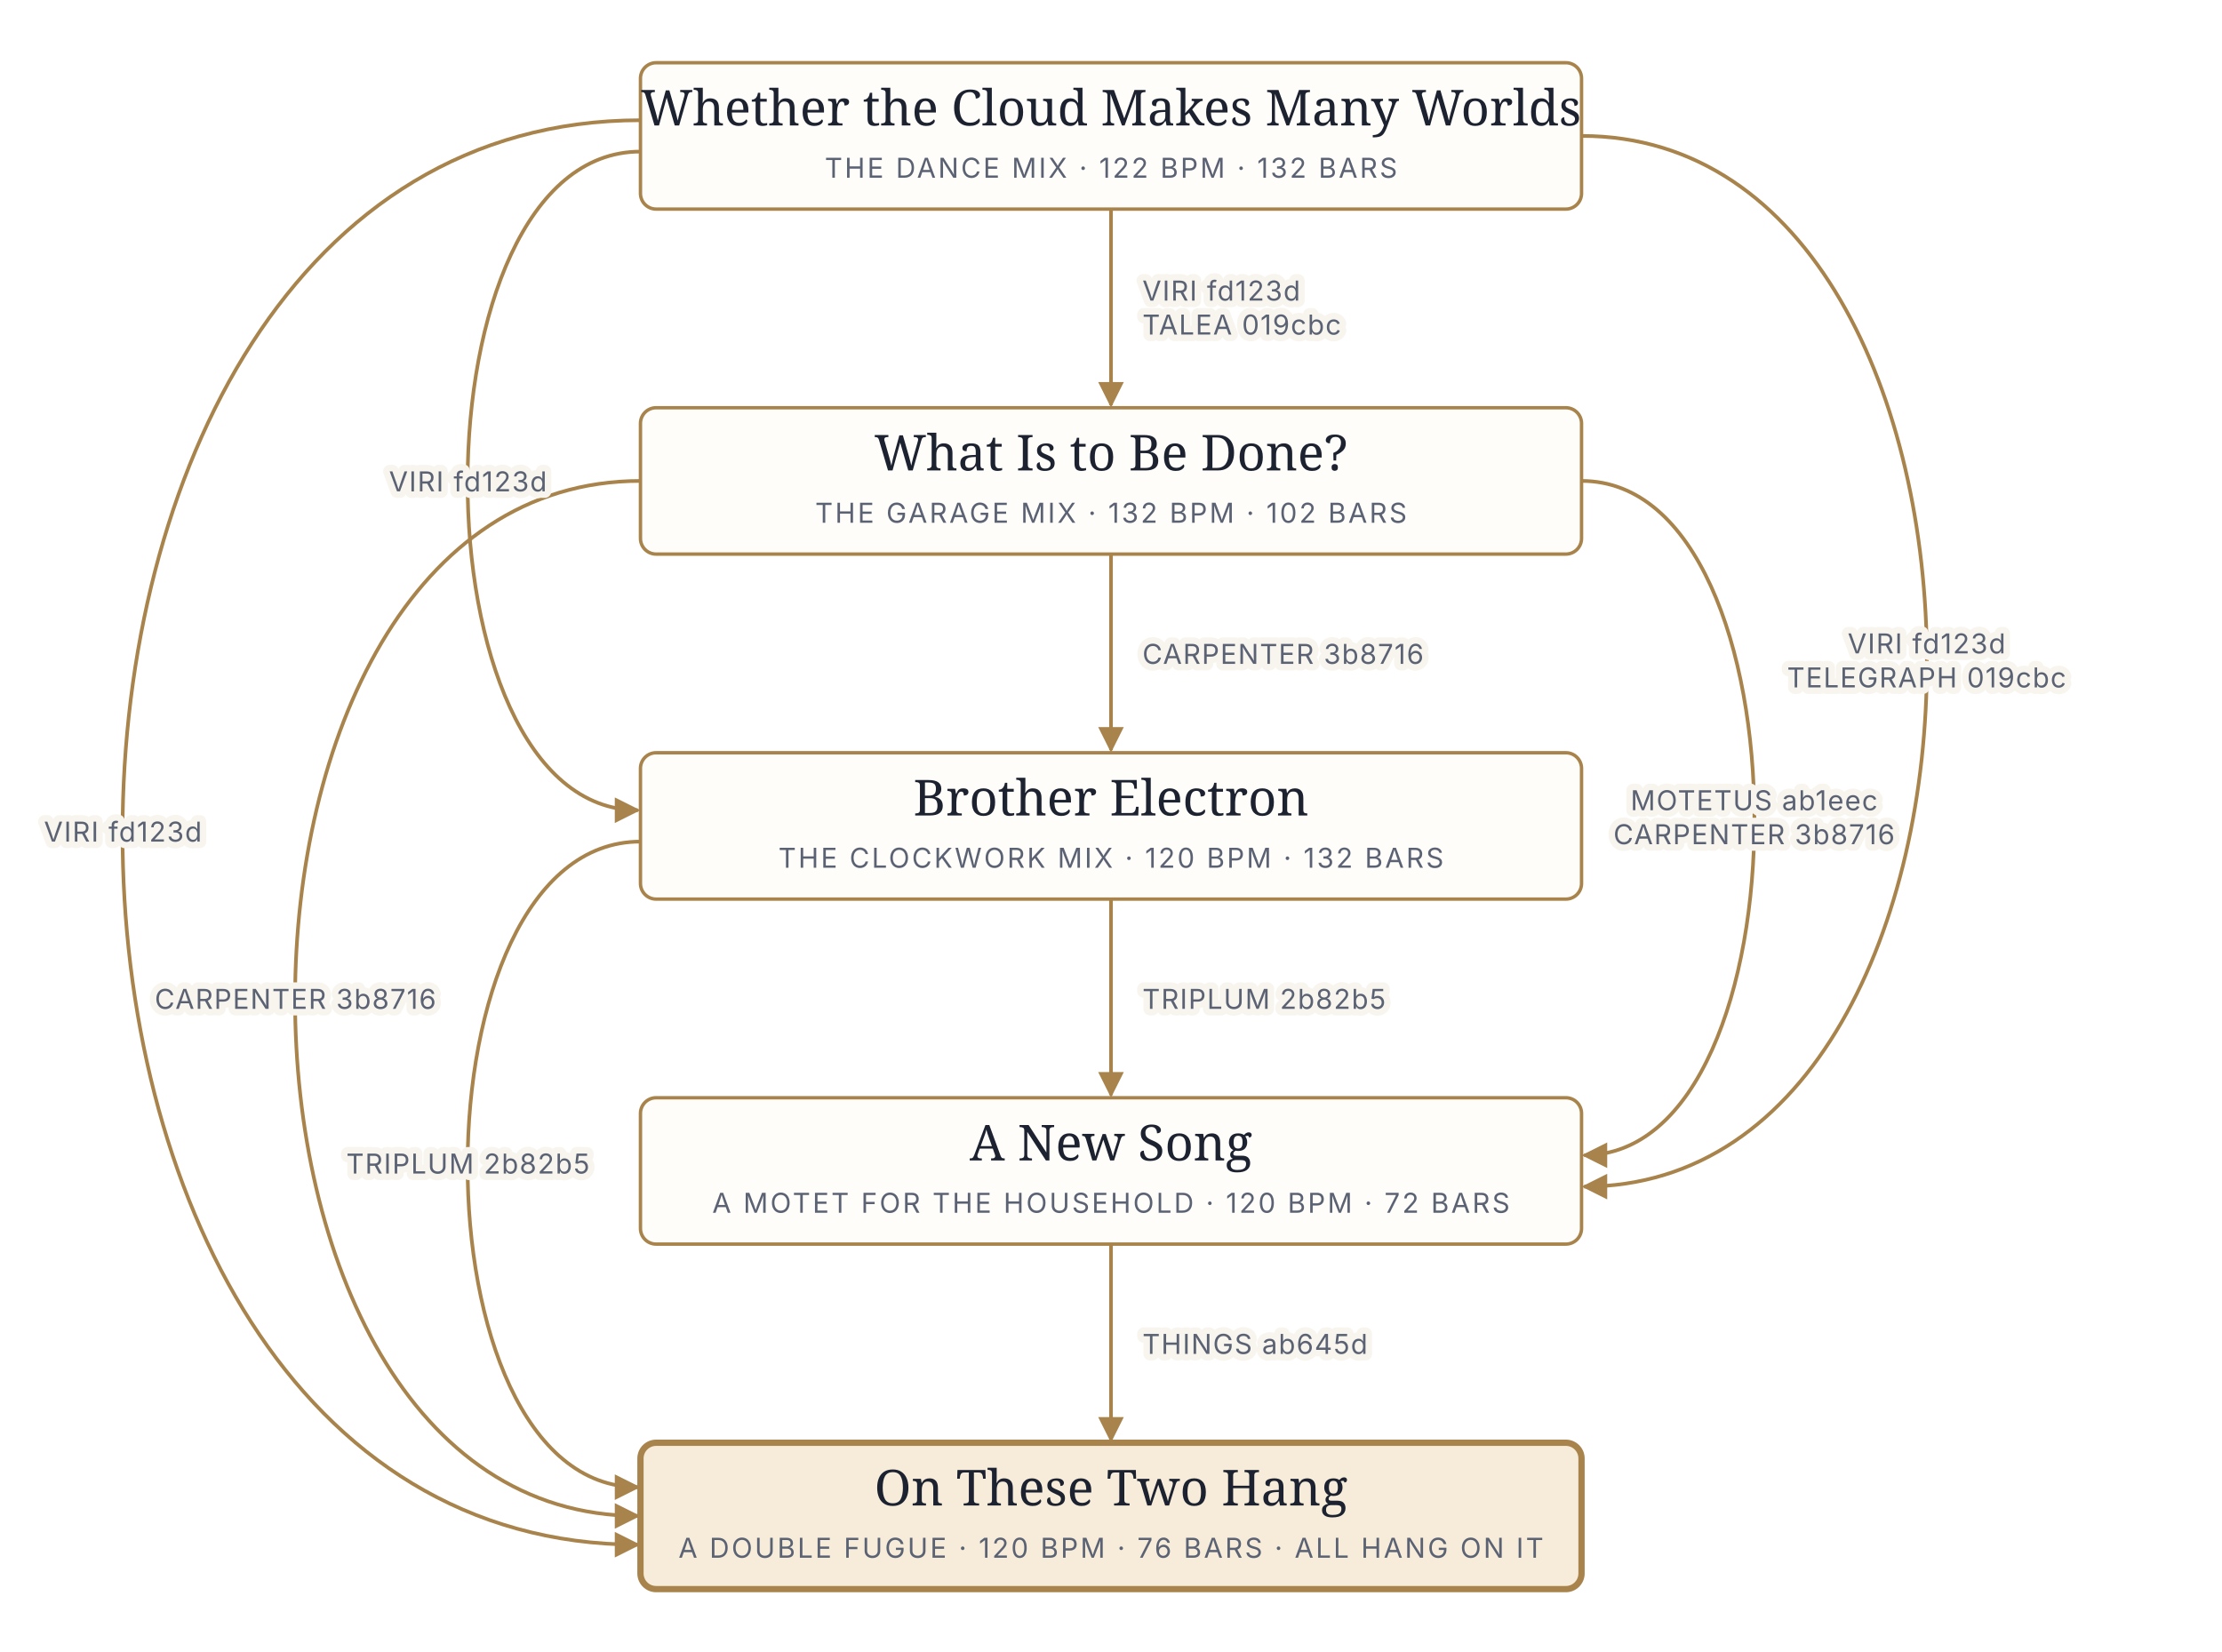
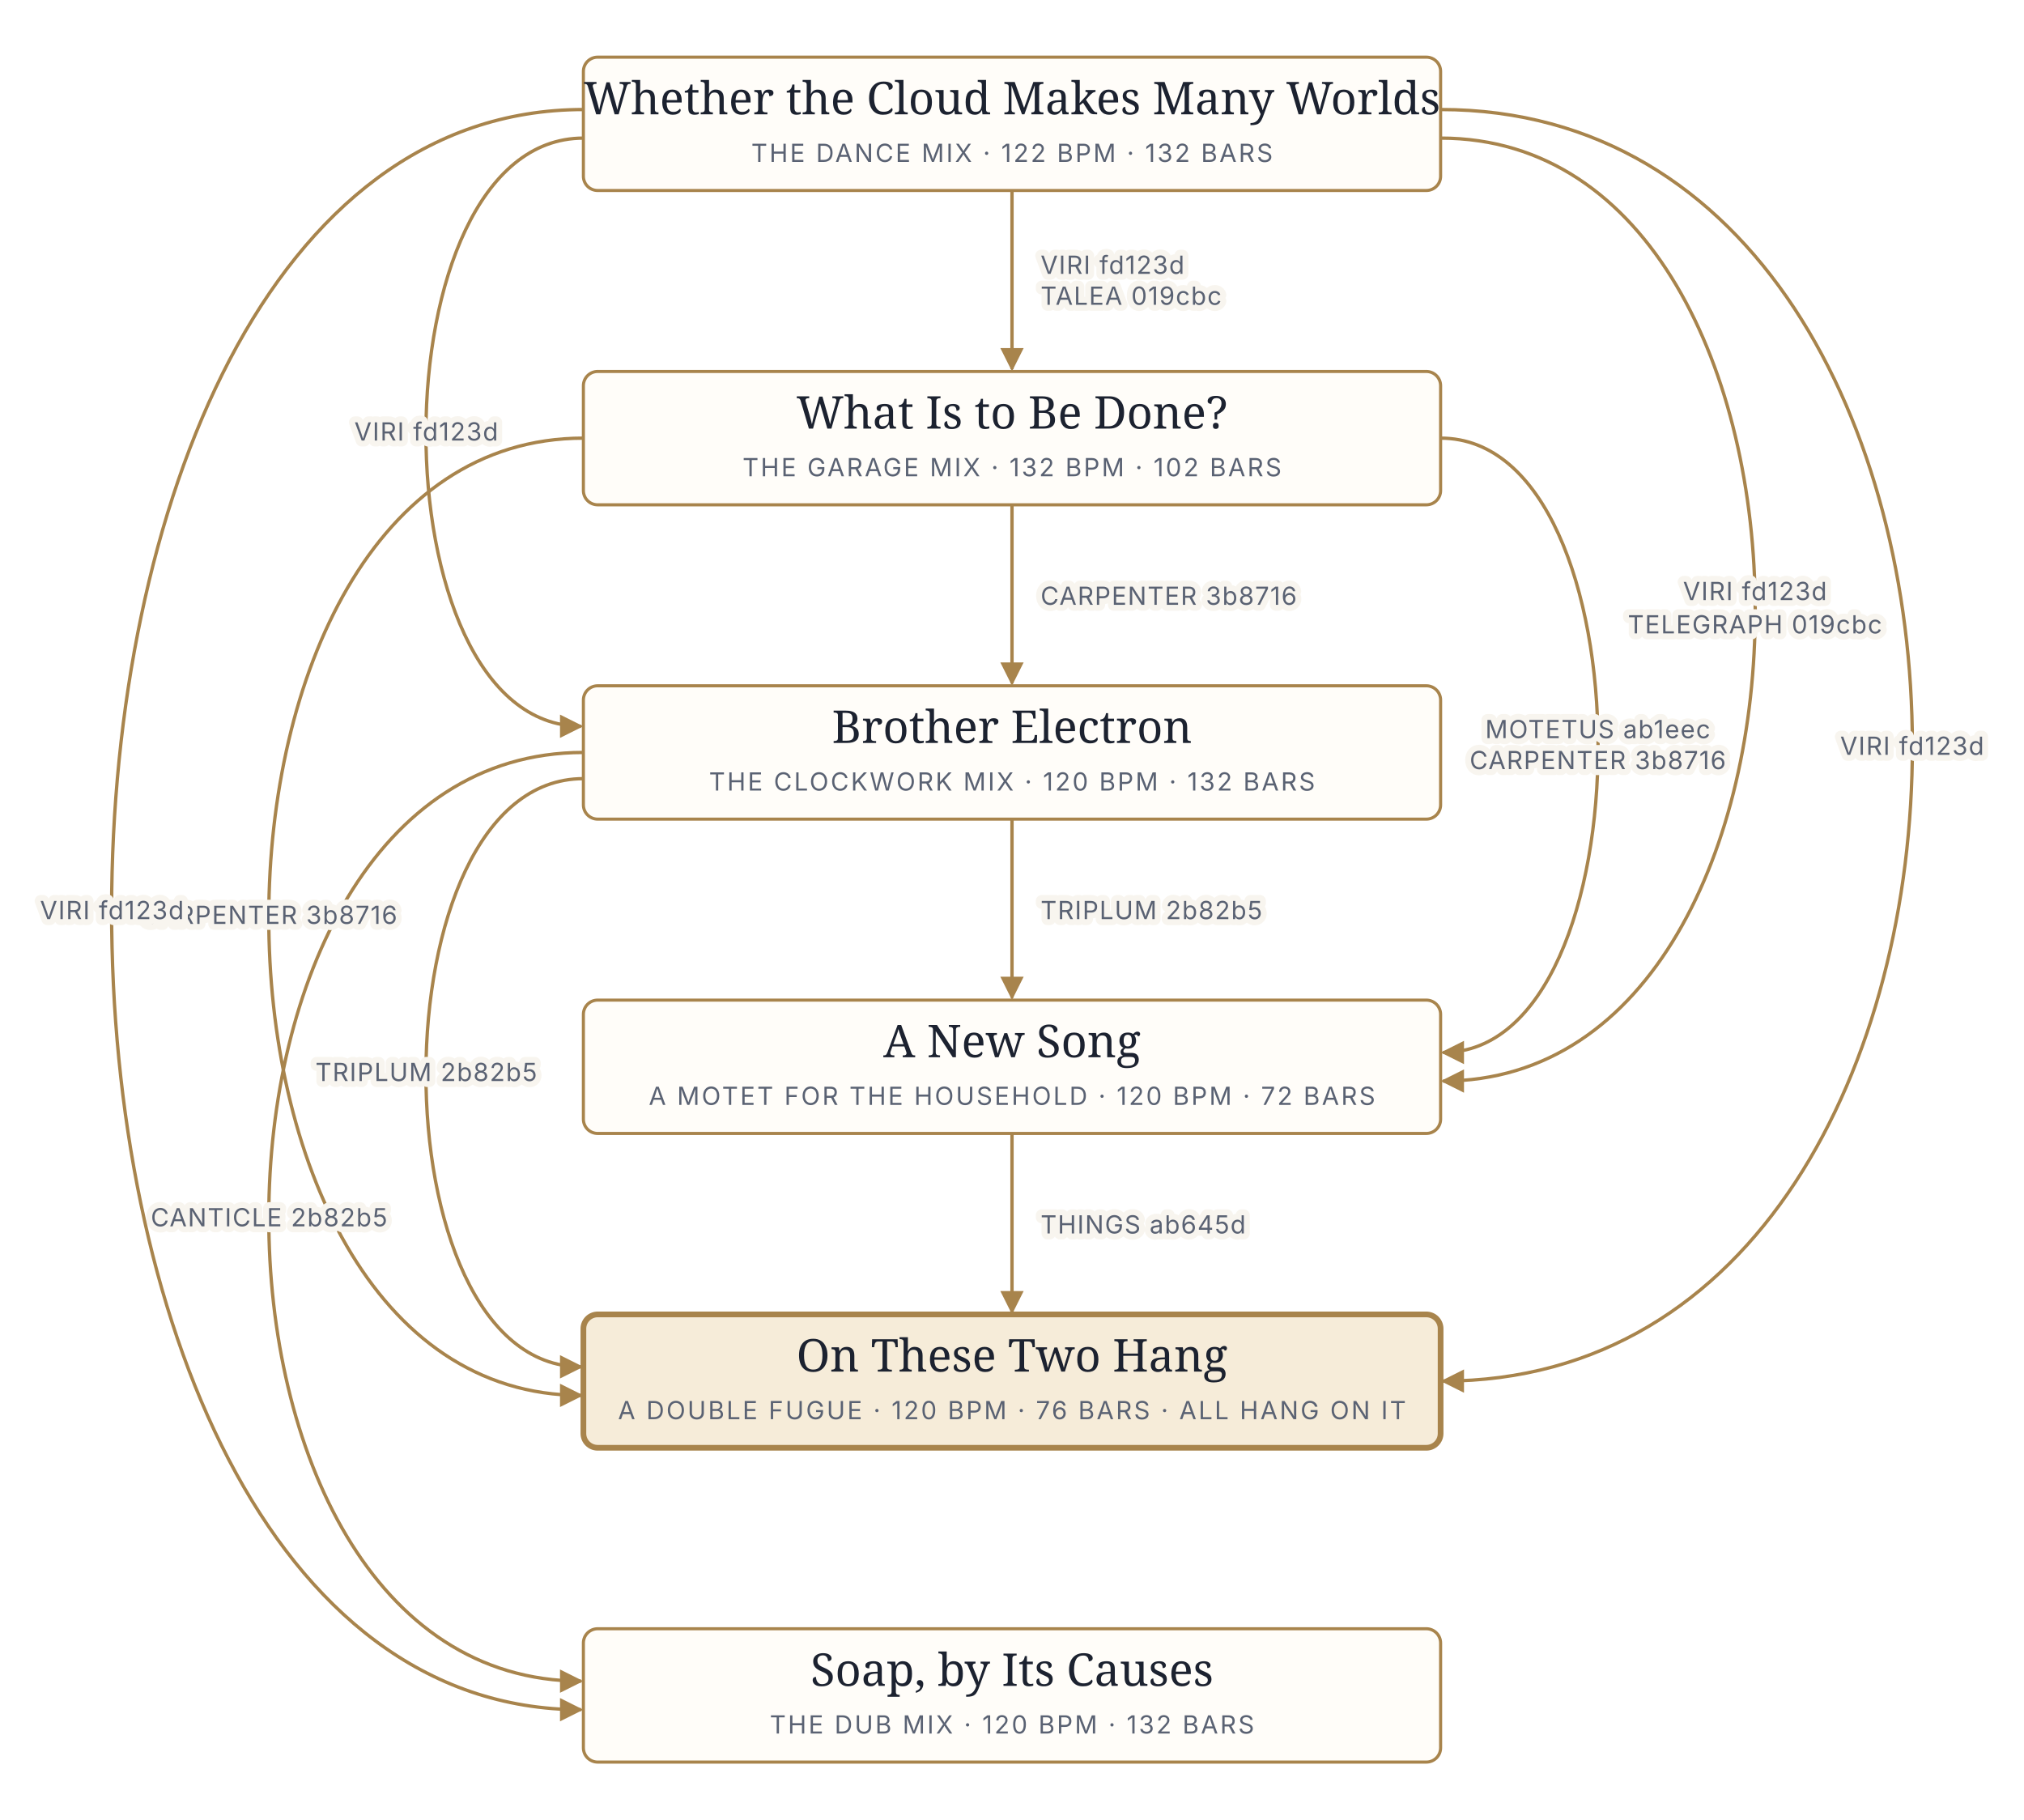
- <svg xmlns="http://www.w3.org/2000/svg" viewBox="0 0 850 632" width="850" height="632" class="family-svg" role="img" aria-labelledby="ft-t ft-d" font-family="Inter, system-ui, sans-serif">
+ <svg xmlns="http://www.w3.org/2000/svg" viewBox="0 0 850 764" width="850" height="764" class="family-svg" role="img" aria-labelledby="ft-t ft-d" font-family="Inter, system-ui, sans-serif">
  <defs>
    <marker id="ft-a" viewBox="0 0 10 10" refX="9" refY="5" markerWidth="7" markerHeight="7" orient="auto-start-reverse">
      <path d="M0 0L10 5L0 10z" fill="#a8844c" />
    </marker>
  </defs>
  <path d="M425 80V155" fill="none" stroke="#a8844c" stroke-width="1.4" marker-end="url(#ft-a)" />
  <path d="M425 212V287" fill="none" stroke="#a8844c" stroke-width="1.4" marker-end="url(#ft-a)" />
  <path d="M425 344V419" fill="none" stroke="#a8844c" stroke-width="1.4" marker-end="url(#ft-a)" />
  <path d="M425 476V551" fill="none" stroke="#a8844c" stroke-width="1.4" marker-end="url(#ft-a)" />
-   <path d="M245 58C157 58,157 310,244 310" fill="none" stroke="#a8844c" stroke-width="1.4" marker-end="url(#ft-a)" />
-   <path d="M245 322C157 322,157 569,244 569" fill="none" stroke="#a8844c" stroke-width="1.4" marker-end="url(#ft-a)" />
-   <path d="M245 184C69 184,69 580,244 580" fill="none" stroke="#a8844c" stroke-width="1.4" marker-end="url(#ft-a)" />
-   <path d="M245 46C-19 46,-19 591,244 591" fill="none" stroke="#a8844c" stroke-width="1.4" marker-end="url(#ft-a)" />
+   <path d="M245 58C157 58,157 305,244 305" fill="none" stroke="#a8844c" stroke-width="1.4" marker-end="url(#ft-a)" />
+   <path d="M245 327C157 327,157 574,244 574" fill="none" stroke="#a8844c" stroke-width="1.4" marker-end="url(#ft-a)" />
+   <path d="M245 184C69 184,69 586,244 586" fill="none" stroke="#a8844c" stroke-width="1.4" marker-end="url(#ft-a)" />
+   <path d="M245 316C69 316,69 706,244 706" fill="none" stroke="#a8844c" stroke-width="1.4" marker-end="url(#ft-a)" />
+   <path d="M245 46C-19 46,-19 718,244 718" fill="none" stroke="#a8844c" stroke-width="1.4" marker-end="url(#ft-a)" />
  <path d="M605 184C693 184,693 442,606 442" fill="none" stroke="#a8844c" stroke-width="1.4" marker-end="url(#ft-a)" />
-   <path d="M605 52C781 52,781 454,606 454" fill="none" stroke="#a8844c" stroke-width="1.4" marker-end="url(#ft-a)" />
+   <path d="M605 58C781 58,781 454,606 454" fill="none" stroke="#a8844c" stroke-width="1.4" marker-end="url(#ft-a)" />
+   <path d="M605 46C869 46,869 580,606 580" fill="none" stroke="#a8844c" stroke-width="1.4" marker-end="url(#ft-a)" />
  <text x="437" y="115" text-anchor="start" font-size="10.5" letter-spacing=".04em" fill="#5a6273" stroke="#f8f5ef" stroke-width="5" stroke-linejoin="round" paint-order="stroke">VIRI fd123d</text>
  <text x="437" y="128" text-anchor="start" font-size="10.5" letter-spacing=".04em" fill="#5a6273" stroke="#f8f5ef" stroke-width="5" stroke-linejoin="round" paint-order="stroke">TALEA 019cbc</text>
  <text x="437" y="254" text-anchor="start" font-size="10.5" letter-spacing=".04em" fill="#5a6273" stroke="#f8f5ef" stroke-width="5" stroke-linejoin="round" paint-order="stroke">CARPENTER 3b8716</text>
  <text x="437" y="386" text-anchor="start" font-size="10.5" letter-spacing=".04em" fill="#5a6273" stroke="#f8f5ef" stroke-width="5" stroke-linejoin="round" paint-order="stroke">TRIPLUM 2b82b5</text>
  <text x="437" y="518" text-anchor="start" font-size="10.5" letter-spacing=".04em" fill="#5a6273" stroke="#f8f5ef" stroke-width="5" stroke-linejoin="round" paint-order="stroke">THINGS ab645d</text>
-   <text x="179" y="188" text-anchor="middle" font-size="10.5" letter-spacing=".04em" fill="#5a6273" stroke="#f8f5ef" stroke-width="5" stroke-linejoin="round" paint-order="stroke">VIRI fd123d</text>
-   <text x="179" y="449" text-anchor="middle" font-size="10.5" letter-spacing=".04em" fill="#5a6273" stroke="#f8f5ef" stroke-width="5" stroke-linejoin="round" paint-order="stroke">TRIPLUM 2b82b5</text>
-   <text x="113" y="386" text-anchor="middle" font-size="10.5" letter-spacing=".04em" fill="#5a6273" stroke="#f8f5ef" stroke-width="5" stroke-linejoin="round" paint-order="stroke">CARPENTER 3b8716</text>
-   <text x="47" y="322" text-anchor="middle" font-size="10.5" letter-spacing=".04em" fill="#5a6273" stroke="#f8f5ef" stroke-width="5" stroke-linejoin="round" paint-order="stroke">VIRI fd123d</text>
+   <text x="179" y="185" text-anchor="middle" font-size="10.5" letter-spacing=".04em" fill="#5a6273" stroke="#f8f5ef" stroke-width="5" stroke-linejoin="round" paint-order="stroke">VIRI fd123d</text>
+   <text x="179" y="454" text-anchor="middle" font-size="10.5" letter-spacing=".04em" fill="#5a6273" stroke="#f8f5ef" stroke-width="5" stroke-linejoin="round" paint-order="stroke">TRIPLUM 2b82b5</text>
+   <text x="113" y="388" text-anchor="middle" font-size="10.5" letter-spacing=".04em" fill="#5a6273" stroke="#f8f5ef" stroke-width="5" stroke-linejoin="round" paint-order="stroke">CARPENTER 3b8716</text>
+   <text x="113" y="515" text-anchor="middle" font-size="10.5" letter-spacing=".04em" fill="#5a6273" stroke="#f8f5ef" stroke-width="5" stroke-linejoin="round" paint-order="stroke">CANTICLE 2b82b5</text>
+   <text x="47" y="386" text-anchor="middle" font-size="10.5" letter-spacing=".04em" fill="#5a6273" stroke="#f8f5ef" stroke-width="5" stroke-linejoin="round" paint-order="stroke">VIRI fd123d</text>
  <text x="671" y="310" text-anchor="middle" font-size="10.5" letter-spacing=".04em" fill="#5a6273" stroke="#f8f5ef" stroke-width="5" stroke-linejoin="round" paint-order="stroke">MOTETUS ab1eec</text>
  <text x="671" y="323" text-anchor="middle" font-size="10.5" letter-spacing=".04em" fill="#5a6273" stroke="#f8f5ef" stroke-width="5" stroke-linejoin="round" paint-order="stroke">CARPENTER 3b8716</text>
-   <text x="737" y="250" text-anchor="middle" font-size="10.5" letter-spacing=".04em" fill="#5a6273" stroke="#f8f5ef" stroke-width="5" stroke-linejoin="round" paint-order="stroke">VIRI fd123d</text>
-   <text x="737" y="263" text-anchor="middle" font-size="10.5" letter-spacing=".04em" fill="#5a6273" stroke="#f8f5ef" stroke-width="5" stroke-linejoin="round" paint-order="stroke">TELEGRAPH 019cbc</text>
+   <text x="737" y="252" text-anchor="middle" font-size="10.5" letter-spacing=".04em" fill="#5a6273" stroke="#f8f5ef" stroke-width="5" stroke-linejoin="round" paint-order="stroke">VIRI fd123d</text>
+   <text x="737" y="266" text-anchor="middle" font-size="10.5" letter-spacing=".04em" fill="#5a6273" stroke="#f8f5ef" stroke-width="5" stroke-linejoin="round" paint-order="stroke">TELEGRAPH 019cbc</text>
+   <text x="803" y="317" text-anchor="middle" font-size="10.5" letter-spacing=".04em" fill="#5a6273" stroke="#f8f5ef" stroke-width="5" stroke-linejoin="round" paint-order="stroke">VIRI fd123d</text>
  <a href="/essays/whether-the-cloud-makes-many-worlds/">
    <rect x="245" y="24" width="360" height="56" rx="6" fill="#fffdf9" stroke="#a8844c" stroke-width="1.3" />
    <text x="425" y="48" text-anchor="middle" font-family="EB Garamond, Georgia, serif" font-size="19" fill="#1c2230">Whether the Cloud Makes Many Worlds</text>
    <text x="425" y="68" text-anchor="middle" font-size="10.5" fill="#5a6273" letter-spacing=".08em">THE DANCE MIX · 122 BPM · 132 BARS</text>
  </a>
  <a href="/essays/what-is-to-be-done/">
    <rect x="245" y="156" width="360" height="56" rx="6" fill="#fffdf9" stroke="#a8844c" stroke-width="1.3" />
    <text x="425" y="180" text-anchor="middle" font-family="EB Garamond, Georgia, serif" font-size="19" fill="#1c2230">What Is to Be Done?</text>
    <text x="425" y="200" text-anchor="middle" font-size="10.5" fill="#5a6273" letter-spacing=".08em">THE GARAGE MIX · 132 BPM · 102 BARS</text>
  </a>
  <a href="/essays/brother-electron/">
    <rect x="245" y="288" width="360" height="56" rx="6" fill="#fffdf9" stroke="#a8844c" stroke-width="1.3" />
    <text x="425" y="312" text-anchor="middle" font-family="EB Garamond, Georgia, serif" font-size="19" fill="#1c2230">Brother Electron</text>
    <text x="425" y="332" text-anchor="middle" font-size="10.5" fill="#5a6273" letter-spacing=".08em">THE CLOCKWORK MIX · 120 BPM · 132 BARS</text>
  </a>
  <a href="/music/">
    <rect x="245" y="420" width="360" height="56" rx="6" fill="#fffdf9" stroke="#a8844c" stroke-width="1.3" />
    <text x="425" y="444" text-anchor="middle" font-family="EB Garamond, Georgia, serif" font-size="19" fill="#1c2230">A New Song</text>
    <text x="425" y="464" text-anchor="middle" font-size="10.5" fill="#5a6273" letter-spacing=".08em">A MOTET FOR THE HOUSEHOLD · 120 BPM · 72 BARS</text>
  </a>
  <a href="/music/#the-double-fugue">
    <rect x="245" y="552" width="360" height="56" rx="6" fill="#f6ecd9" stroke="#a8844c" stroke-width="2.4" />
    <text x="425" y="576" text-anchor="middle" font-family="EB Garamond, Georgia, serif" font-size="19" fill="#1c2230">On These Two Hang</text>
    <text x="425" y="596" text-anchor="middle" font-size="10.5" fill="#5a6273" letter-spacing=".08em">A DOUBLE FUGUE · 120 BPM · 76 BARS · ALL HANG ON IT</text>
  </a>
+   <a href="/essays/soap-by-its-causes/">
+     <rect x="245" y="684" width="360" height="56" rx="6" fill="#fffdf9" stroke="#a8844c" stroke-width="1.3" />
+     <text x="425" y="708" text-anchor="middle" font-family="EB Garamond, Georgia, serif" font-size="19" fill="#1c2230">Soap, by Its Causes</text>
+     <text x="425" y="728" text-anchor="middle" font-size="10.5" fill="#5a6273" letter-spacing=".08em">THE DUB MIX · 120 BPM · 132 BARS</text>
+   </a>
</svg>
